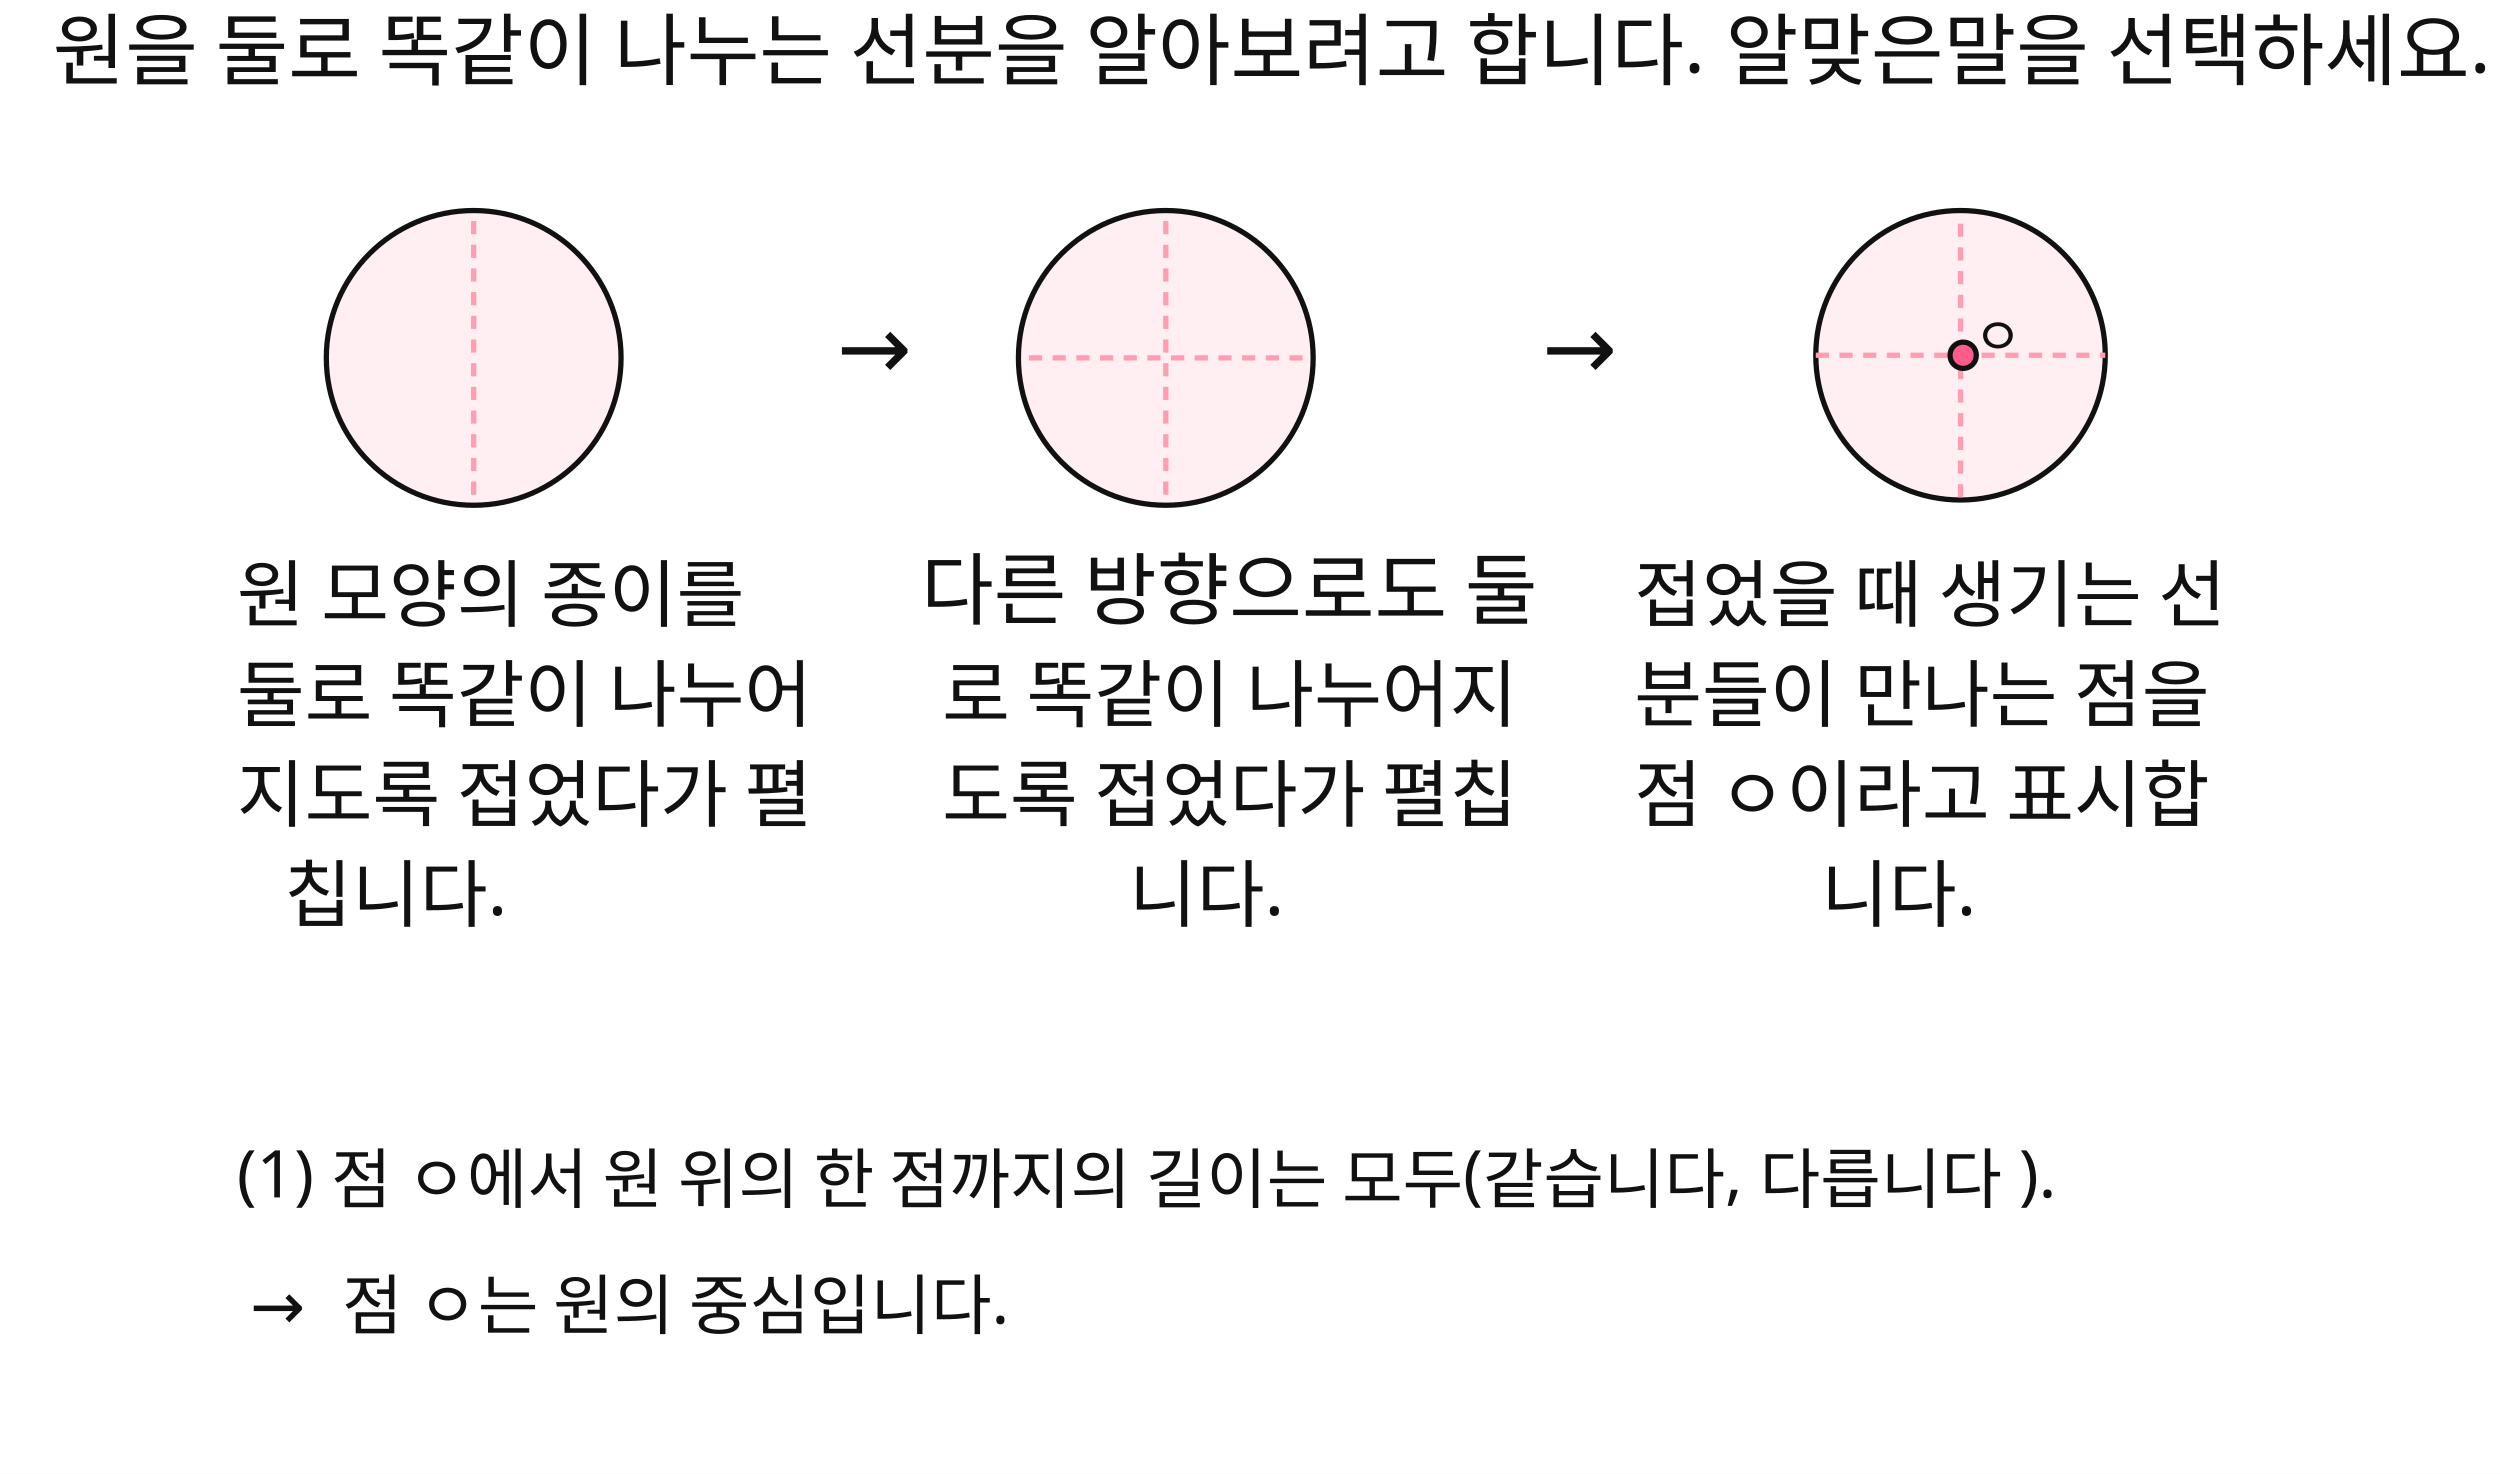
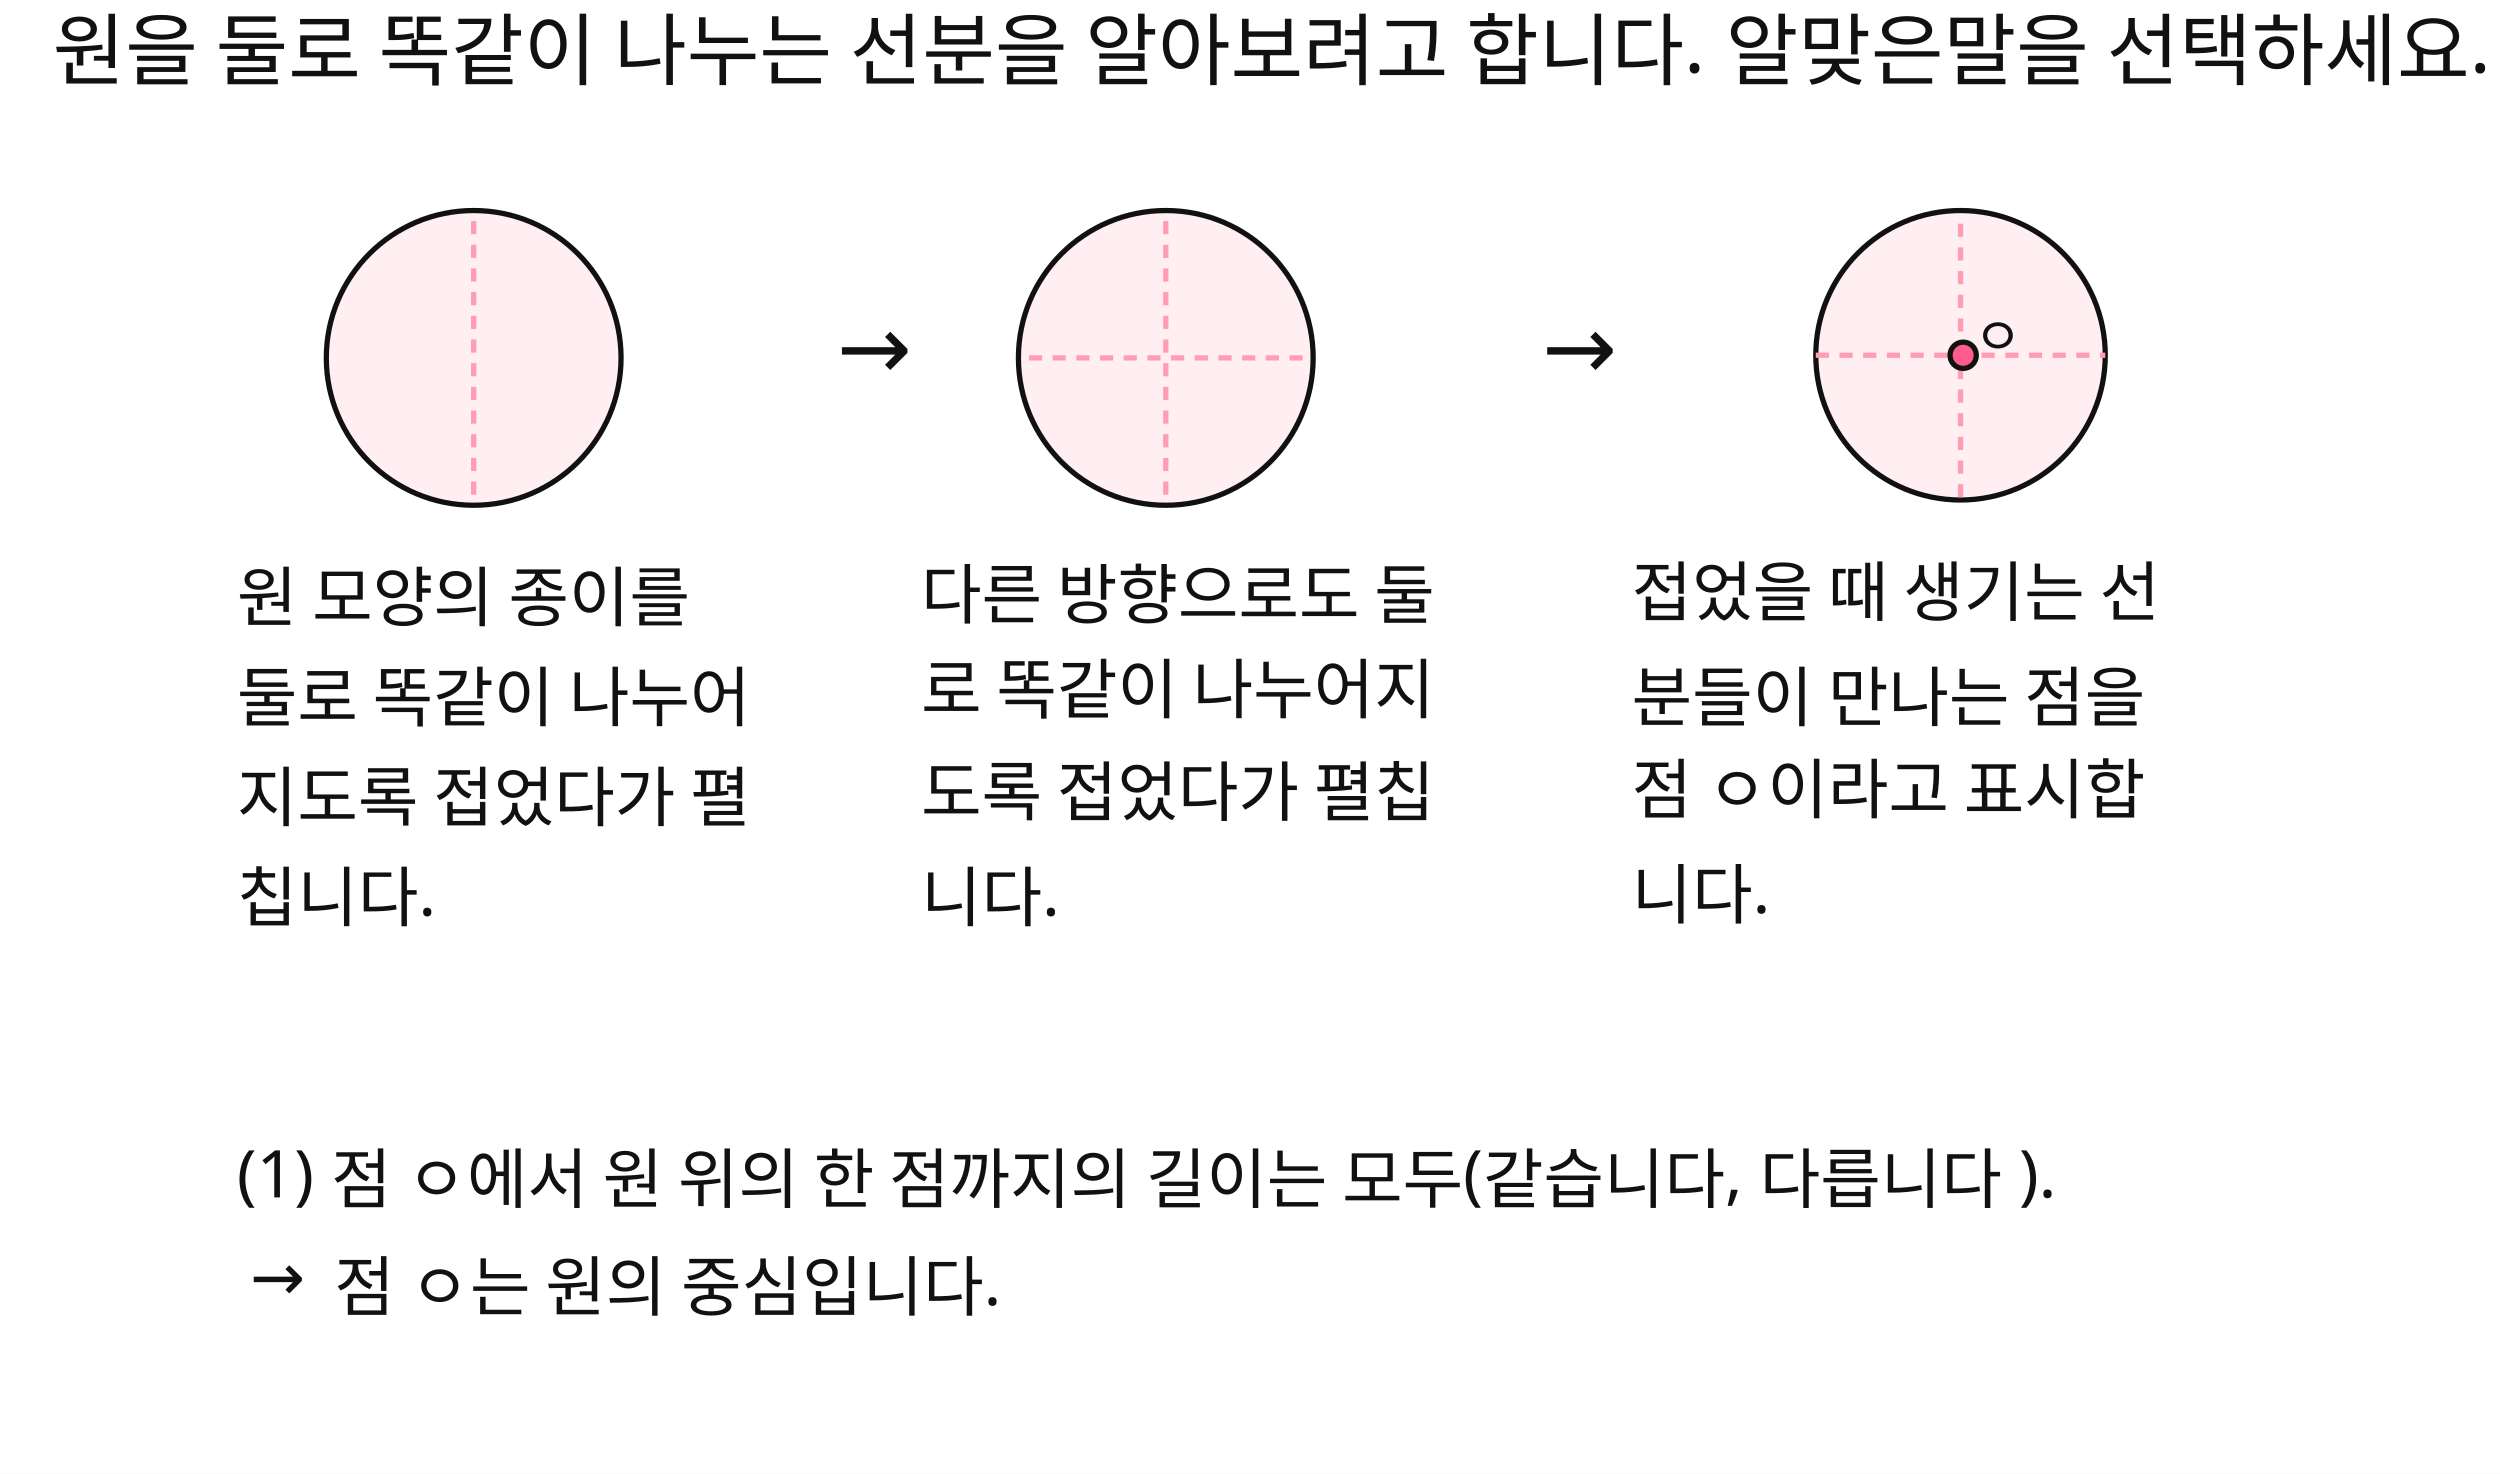
<svg xmlns="http://www.w3.org/2000/svg" width="950" height="560" viewBox="0 0 950 560">
  <rect x="0" y="0" width="950" height="560" fill="#FFFFFF" />
  <circle id="slot.fig1.circle.circle" cx="180" cy="136" r="56" stroke="#111111" stroke-width="2" fill="#ffeef2" />
  <circle id="slot.fig2.circle.circle" cx="443" cy="136" r="56" stroke="#111111" stroke-width="2" fill="#ffeef2" />
  <circle id="slot.fig3.circle.circle" cx="745" cy="135" r="55" stroke="#111111" stroke-width="2" fill="#ffeef2" />
  <line id="slot.fig1.v.line" x1="180" y1="84" x2="180" y2="188" stroke="#ff9db3" stroke-width="2" stroke-dasharray="5 4" />
  <line id="slot.fig2.v.line" x1="443" y1="84" x2="443" y2="188" stroke="#ff9db3" stroke-width="2" stroke-dasharray="5 4" />
  <line id="slot.fig2.h.line" x1="391" y1="136" x2="495" y2="136" stroke="#ff9db3" stroke-width="2" stroke-dasharray="5 4" />
  <line id="slot.fig3.v.line" x1="745" y1="85" x2="745" y2="190" stroke="#ff9db3" stroke-width="2" stroke-dasharray="5 4" />
  <line id="slot.fig3.h.line" x1="690" y1="135" x2="800" y2="135" stroke="#ff9db3" stroke-width="2" stroke-dasharray="5 4" />
  <circle id="slot.fig3.center.circle" cx="746" cy="135" r="5" stroke="#111111" stroke-width="2" fill="#ff5b8d" />
  <text id="slot.q.title.text" x="20" y="30" fill="#111111" font-family="Noto Sans KR, sans-serif" font-size="30">원을 둘로 똑같이 나누는 선분을 알아보려고 합니다. 알맞은말을 선택하세요.</text>
  <text id="slot.arrow1.text" x="318" y="144" fill="#111111" font-family="Noto Sans KR, sans-serif" font-size="34">→</text>
  <text id="slot.arrow2.text" x="586" y="144" fill="#111111" font-family="Noto Sans KR, sans-serif" font-size="34">→</text>
-   <text id="slot.desc1.1.text" x="90" y="236" fill="#111111" font-family="Noto Sans KR, sans-serif" font-size="28">원 모양의 종이를</text>
-   <text id="slot.desc1.2.text" x="90" y="274" fill="#111111" font-family="Noto Sans KR, sans-serif" font-size="28">둘로 똑같이 나누어</text>
-   <text id="slot.desc1.3.text" x="90" y="312" fill="#111111" font-family="Noto Sans KR, sans-serif" font-size="28">지도록 접었다가 펼</text>
-   <text id="slot.desc1.4.text" x="108" y="350" fill="#111111" font-family="Noto Sans KR, sans-serif" font-size="28">칩니다.</text>
-   <text id="slot.desc2.1.text" x="350" y="235" fill="#111111" font-family="Noto Sans KR, sans-serif" font-size="30">다른 방향으로도 둘</text>
-   <text id="slot.desc2.2.text" x="358" y="274" fill="#111111" font-family="Noto Sans KR, sans-serif" font-size="28">로 똑같이 나누어지</text>
-   <text id="slot.desc2.3.text" x="358" y="312" fill="#111111" font-family="Noto Sans KR, sans-serif" font-size="28">도록 접었다가 펼칩</text>
-   <text id="slot.desc2.4.text" x="429" y="350" fill="#111111" font-family="Noto Sans KR, sans-serif" font-size="28">니다.</text>
-   <text id="slot.desc3.1.text" x="621" y="236" fill="#111111" font-family="Noto Sans KR, sans-serif" font-size="28">접었을 때 생기는 선</text>
-   <text id="slot.desc3.2.text" x="621" y="274" fill="#111111" font-family="Noto Sans KR, sans-serif" font-size="28">분들이 만나는 점을</text>
-   <text id="slot.desc3.3.text" x="621" y="312" fill="#111111" font-family="Noto Sans KR, sans-serif" font-size="28">점 ㅇ이라고 표시합</text>
-   <text id="slot.desc3.4.text" x="692" y="350" fill="#111111" font-family="Noto Sans KR, sans-serif" font-size="28">니다.</text>
+   <text id="slot.desc1.1.text" x="90" y="236" fill="#111111" font-family="Noto Sans KR, sans-serif" font-size="25">원 모양의 종이를</text>
+   <text id="slot.desc1.2.text" x="90" y="274" fill="#111111" font-family="Noto Sans KR, sans-serif" font-size="25">둘로 똑같이 나누어</text>
+   <text id="slot.desc1.3.text" x="90" y="312" fill="#111111" font-family="Noto Sans KR, sans-serif" font-size="25">지도록 접었다가 펼</text>
+   <text id="slot.desc1.4.text" x="90" y="350" fill="#111111" font-family="Noto Sans KR, sans-serif" font-size="25">칩니다.</text>
+   <text id="slot.desc2.1.text" x="350" y="235" fill="#111111" font-family="Noto Sans KR, sans-serif" font-size="25">다른 방향으로도 둘</text>
+   <text id="slot.desc2.2.text" x="350" y="271" fill="#111111" font-family="Noto Sans KR, sans-serif" font-size="25">로 똑같이 나누어지</text>
+   <text id="slot.desc2.3.text" x="350" y="310" fill="#111111" font-family="Noto Sans KR, sans-serif" font-size="25">도록 접었다가 펼칩</text>
+   <text id="slot.desc2.4.text" x="350" y="350" fill="#111111" font-family="Noto Sans KR, sans-serif" font-size="25">니다.</text>
+   <text id="slot.desc3.1.text" x="620" y="234" fill="#111111" font-family="Noto Sans KR, sans-serif" font-size="25">접었을 때 생기는 선</text>
+   <text id="slot.desc3.2.text" x="620" y="274" fill="#111111" font-family="Noto Sans KR, sans-serif" font-size="25">분들이 만나는 점을</text>
+   <text id="slot.desc3.3.text" x="620" y="309" fill="#111111" font-family="Noto Sans KR, sans-serif" font-size="25">점 ㅇ이라고 표시합</text>
+   <text id="slot.desc3.4.text" x="620" y="349" fill="#111111" font-family="Noto Sans KR, sans-serif" font-size="25">니다.</text>
  <text id="slot.item1.q.text" x="90" y="455" fill="#111111" font-family="Noto Sans KR, sans-serif" font-size="25">(1) 점 ㅇ에서 원 위의 한 점까지의 길이는 모두(같습니다, 다릅니다 ).</text>
-   <text id="slot.item1.arrow.text" x="95" y="505" fill="#111111" font-family="Noto Sans KR, sans-serif" font-size="25">→</text>
-   <text id="slot.item1.q.copy3.text" x="130" y="505" fill="#111111" font-family="Noto Sans KR, sans-serif" font-size="25">점 ㅇ는 원의 중심입니다.</text>
+   <text id="slot.item1.arrow.text" x="95" y="494" fill="#111111" font-family="Noto Sans KR, sans-serif" font-size="25">→</text>
+   <text id="slot.item1.q.copy3.text" x="127" y="498" fill="#111111" font-family="Noto Sans KR, sans-serif" font-size="25">점 ㅇ는 원의 중심입니다.</text>
  <text id="slot.item1.q.copy3.copy1.text" x="750" y="135" fill="#111111" font-family="Noto Sans KR, sans-serif" font-size="20">ㅇ</text>
</svg>
